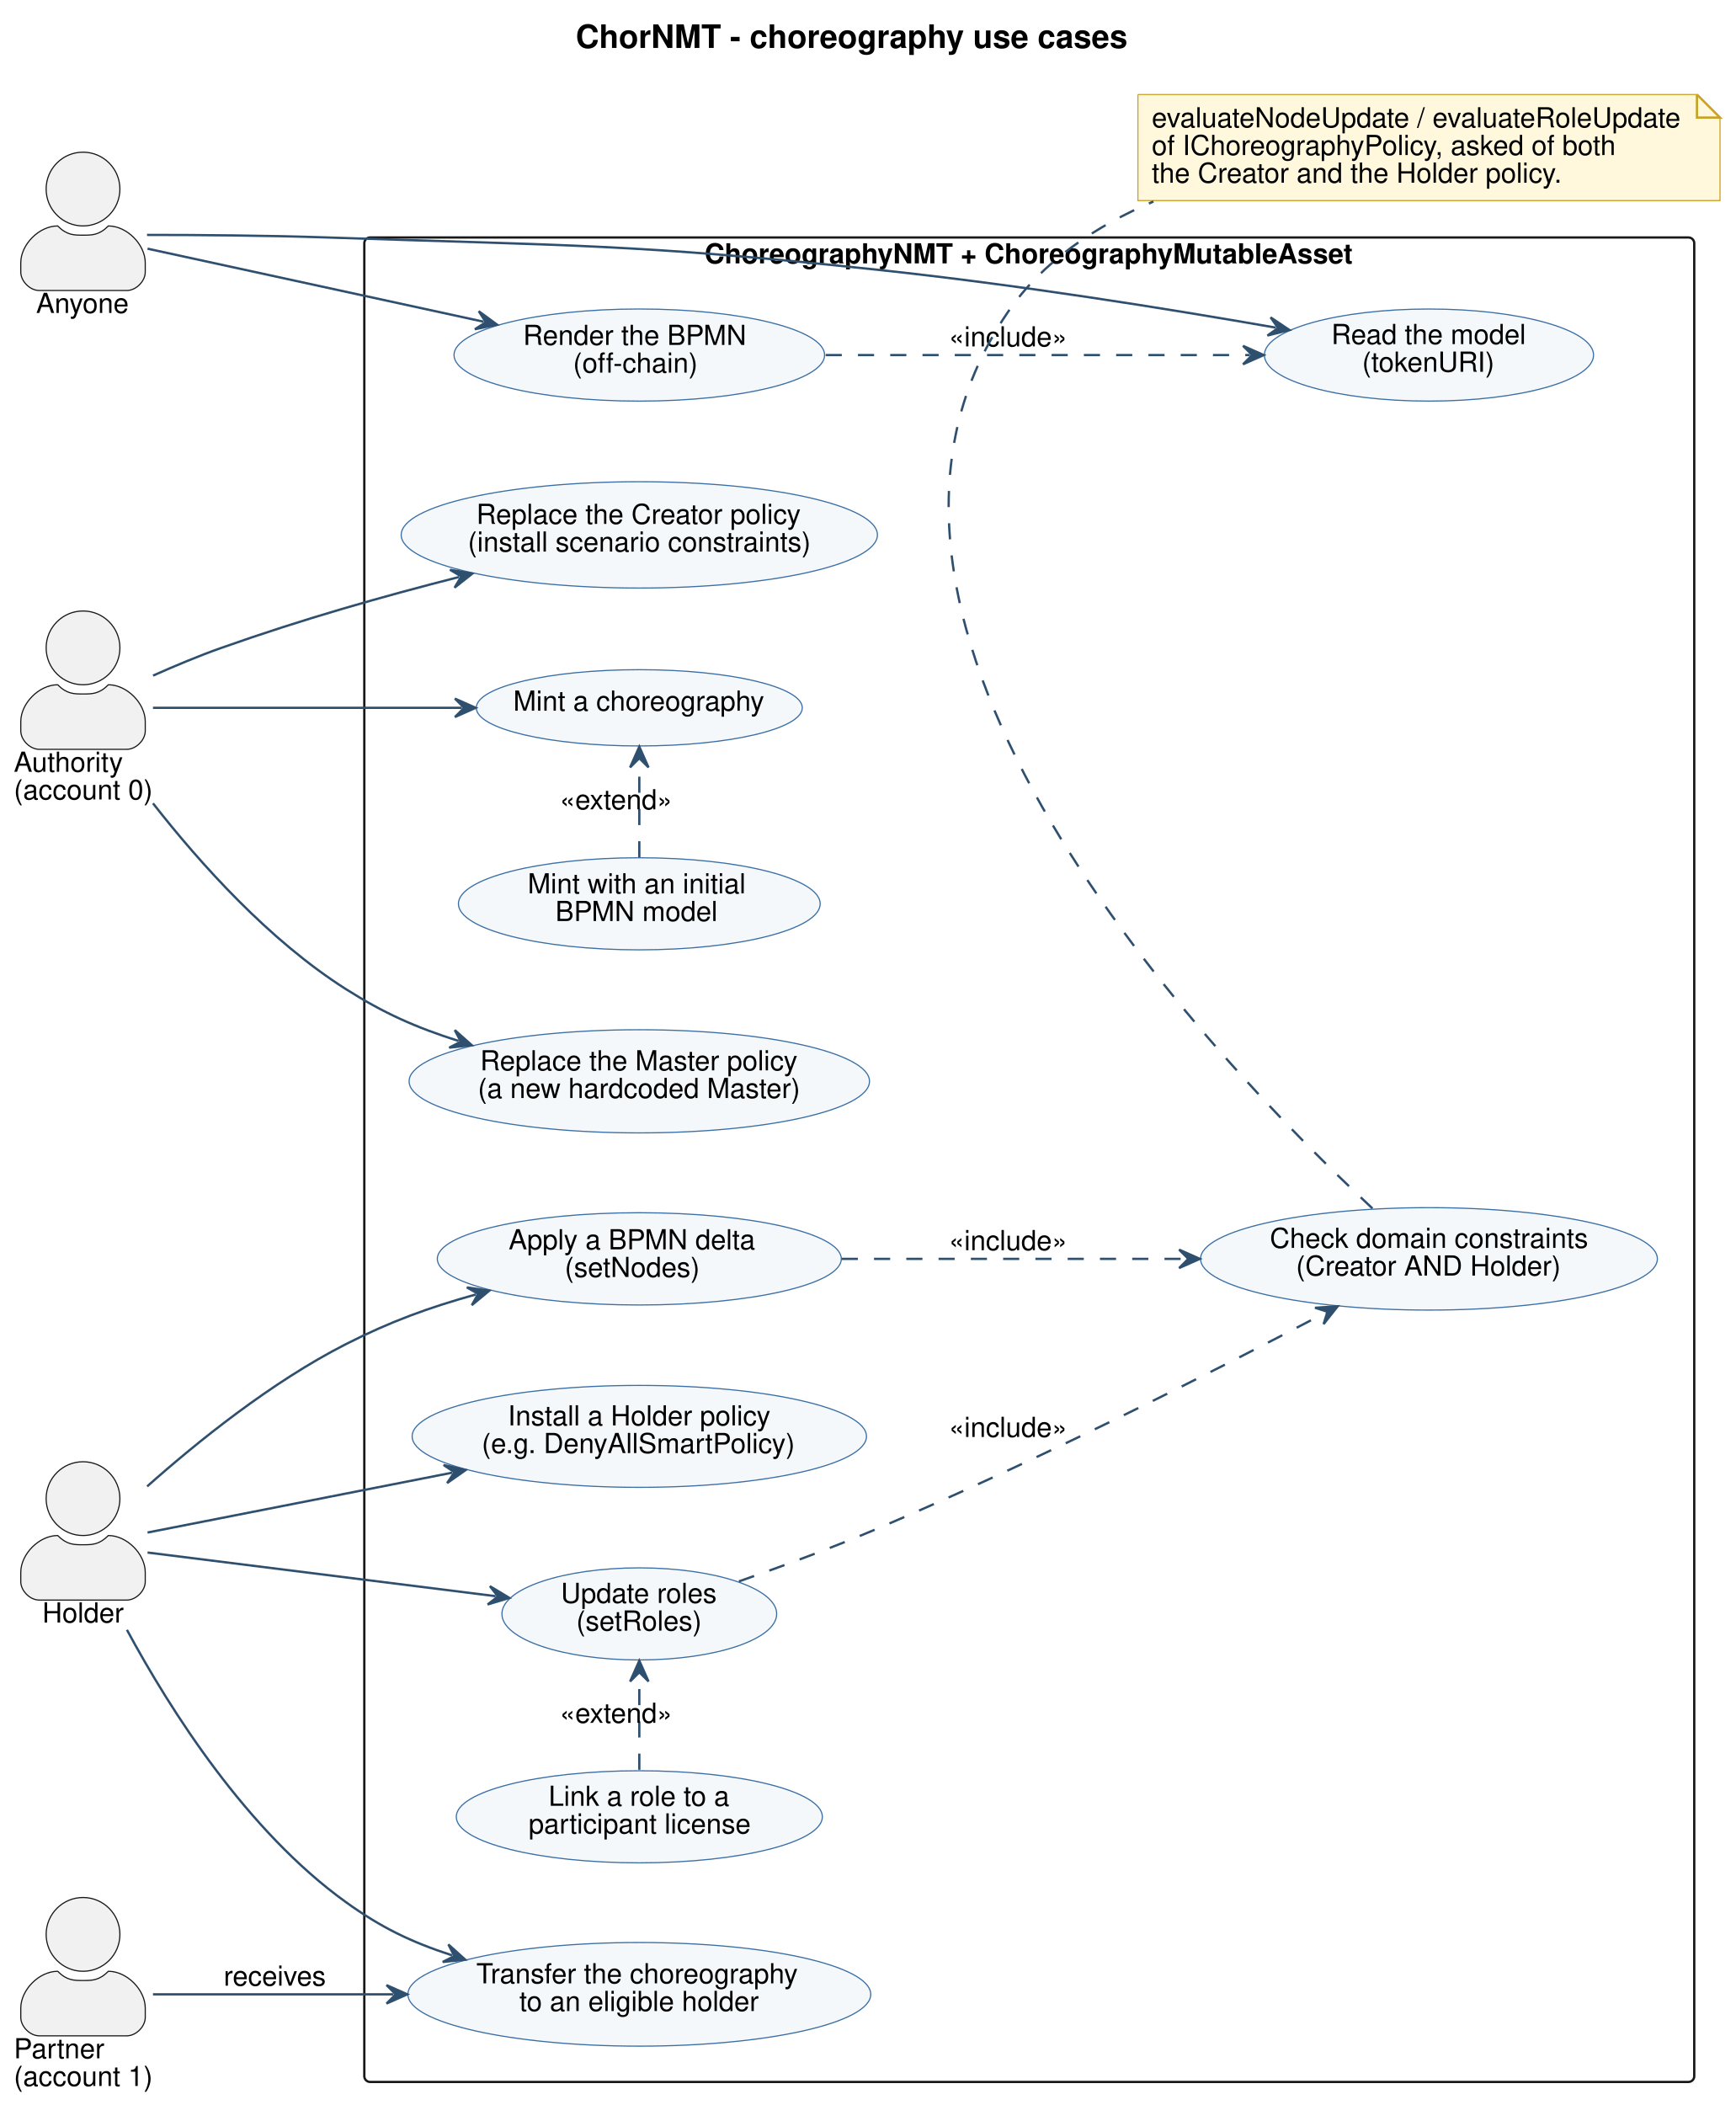
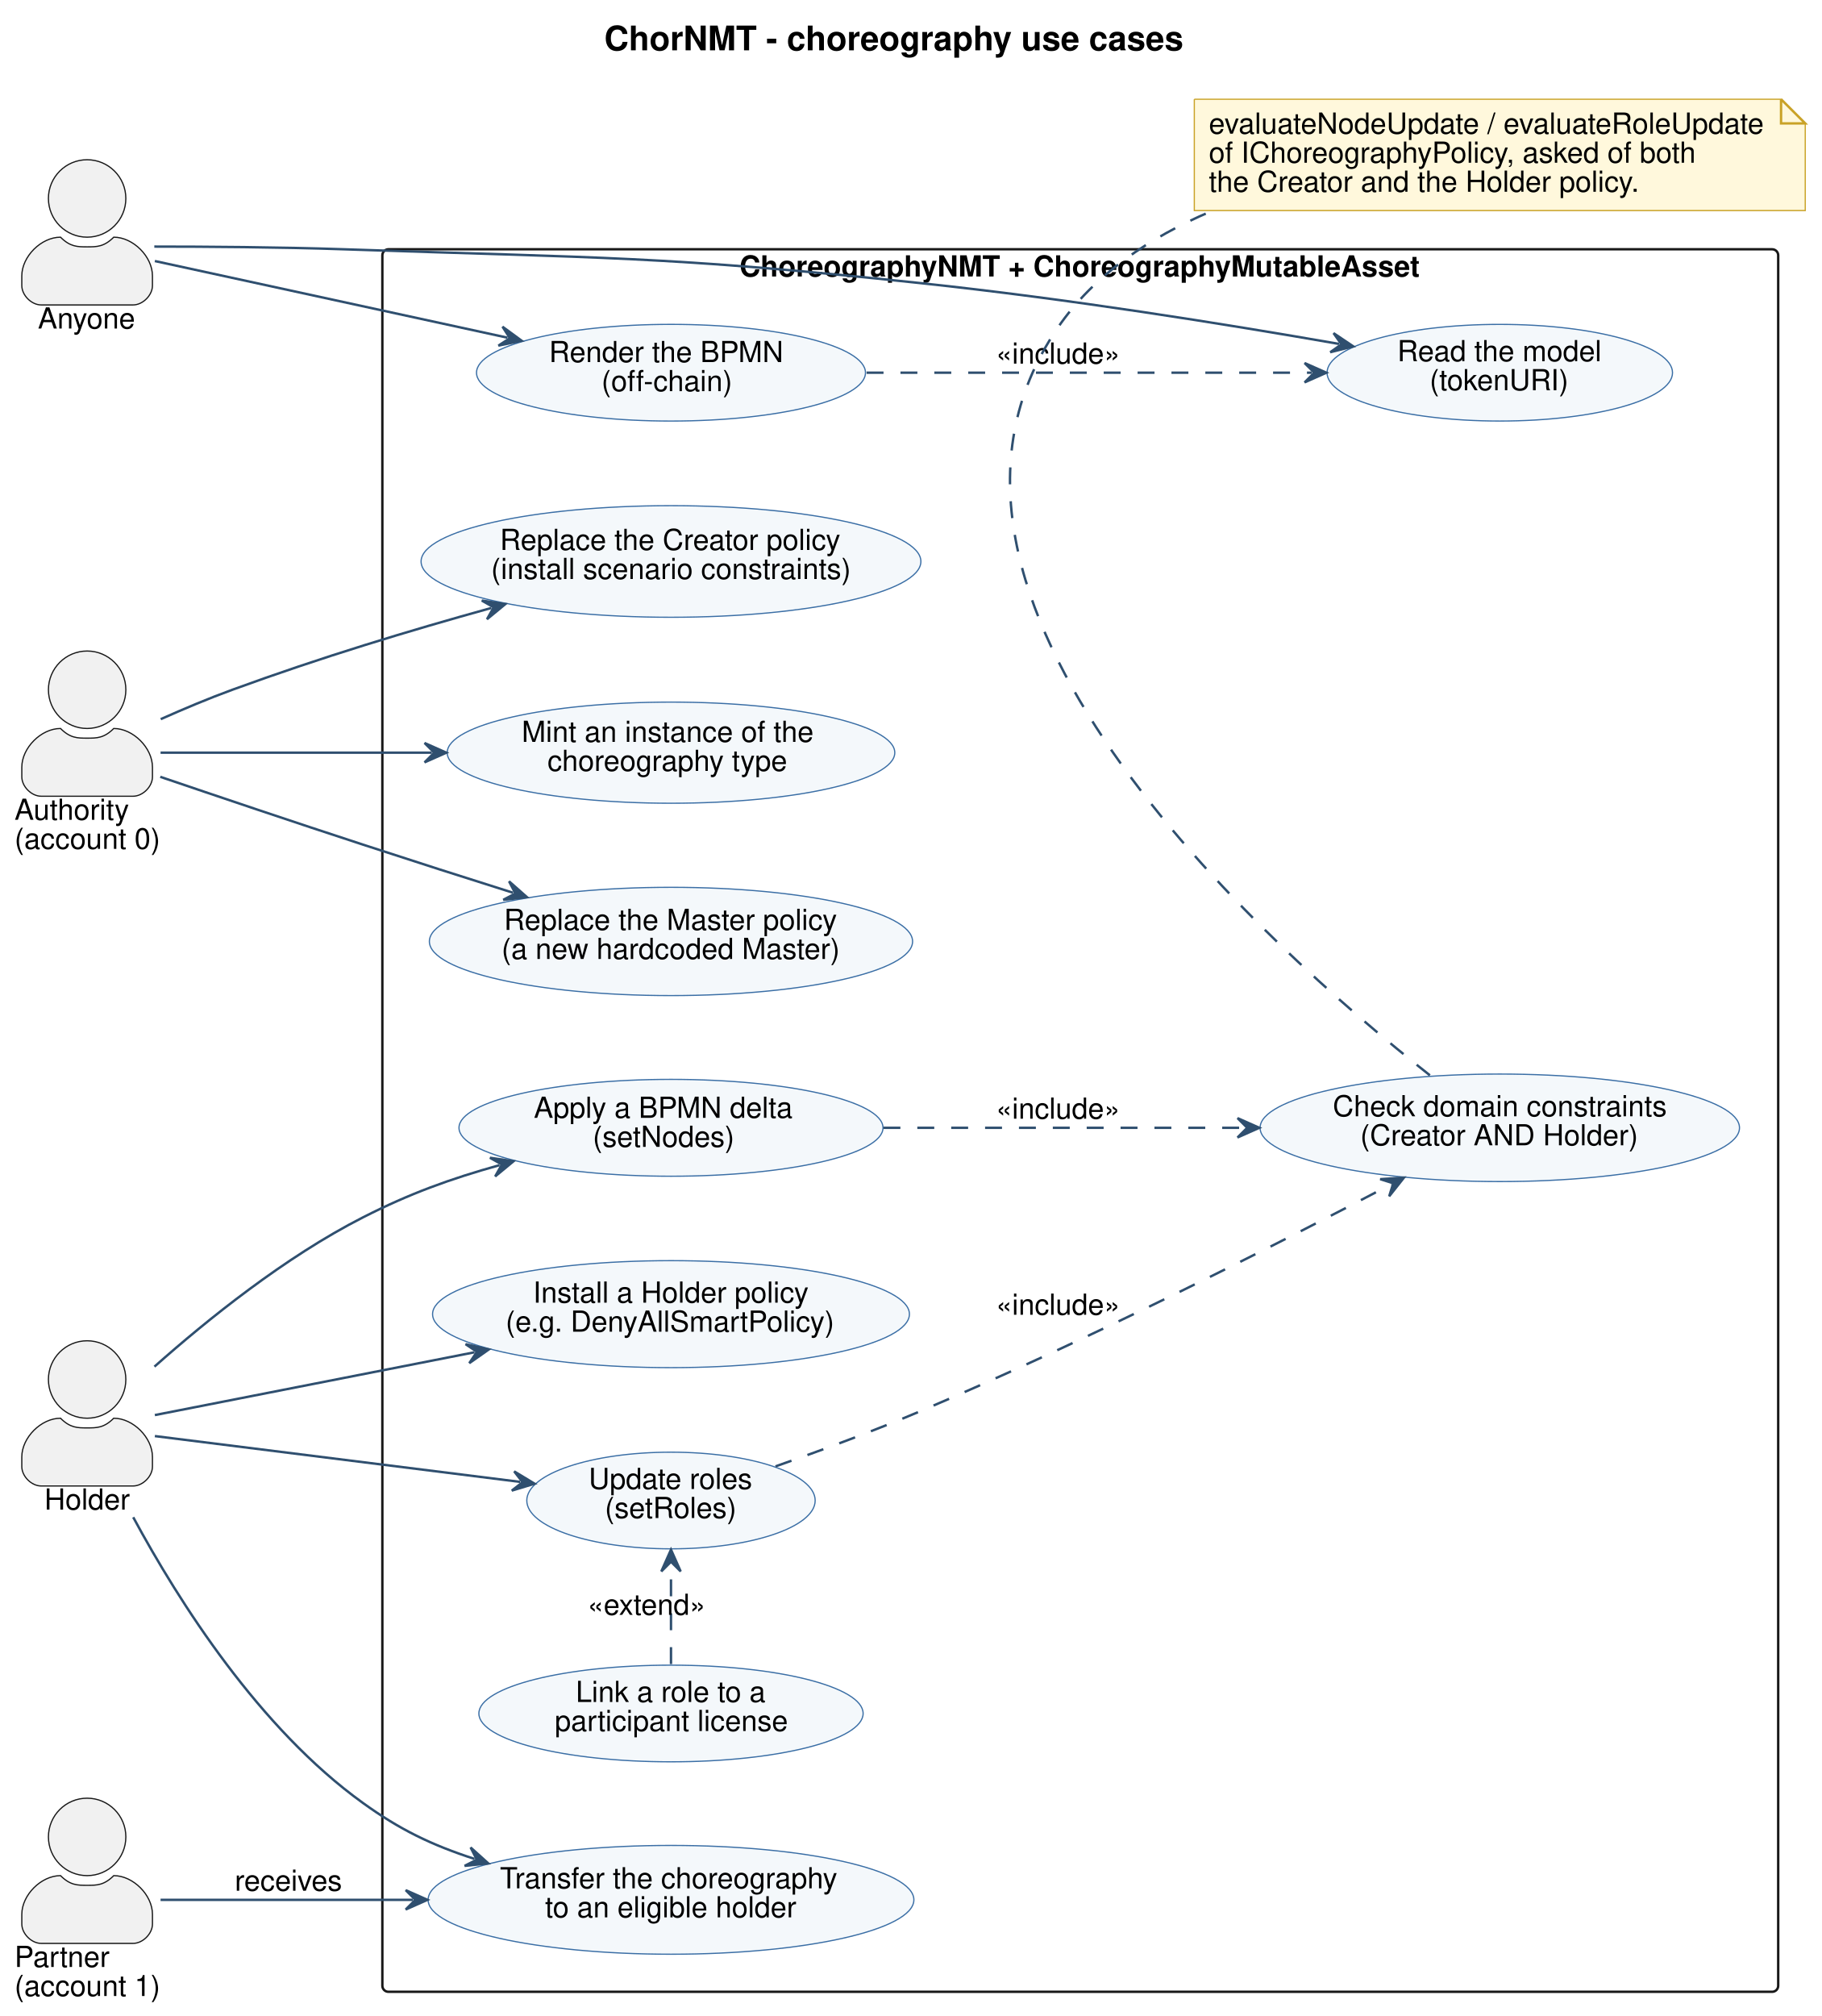
- <svg xmlns="http://www.w3.org/2000/svg" contentStyleType="text/css" height="913px" preserveAspectRatio="none" style="width:753px;height:913px;background:#FFFFFF;" version="1.1" viewBox="0 0 753 913" width="753px" zoomAndPan="magnify">
+ <svg xmlns="http://www.w3.org/2000/svg" contentStyleType="text/css" height="833px" preserveAspectRatio="none" style="width:753px;height:833px;background:#FFFFFF;" version="1.1" viewBox="0 0 753 833" width="753px" zoomAndPan="magnify">
  <defs />
  <g>
    <text fill="#000000" font-family="Helvetica" font-size="14" font-weight="bold" lengthAdjust="spacing" textLength="239.613" x="249.747" y="20.78">ChorNMT - choreography use cases</text>
    <g id="cluster_ChoreographyNMT + ChoreographyMutableAsset">
-       <rect fill="none" height="800" rx="2.5" ry="2.5" style="stroke:#181818;stroke-width:1.0;" width="576.9" x="158.03" y="103" />
+       <rect fill="none" height="720" rx="2.5" ry="2.5" style="stroke:#181818;stroke-width:1.0;" width="576.9" x="158.03" y="103" />
      <text fill="#000000" font-family="Helvetica" font-size="12" font-weight="bold" lengthAdjust="spacing" textLength="281.701" x="305.629" y="114.24">ChoreographyNMT + ChoreographyMutableAsset</text>
    </g>
    <g id="elem_UC_Mint">
-       <ellipse cx="277.316" cy="307.001" fill="#F4F8FB" rx="70.706" ry="16.541" style="stroke:#3A6EA5;stroke-width:0.5;" />
-       <text fill="#000000" font-family="Helvetica" font-size="12" lengthAdjust="spacing" textLength="109.394" x="222.619" y="308.241">Mint a choreography</text>
-     </g>
-     <g id="elem_UC_MintModel">
-       <ellipse cx="277.317" cy="392.004" fill="#F4F8FB" rx="78.467" ry="19.974" style="stroke:#3A6EA5;stroke-width:0.5;" />
-       <text fill="#000000" font-family="Helvetica" font-size="12" lengthAdjust="spacing" textLength="94.705" x="228.896" y="387.485">Mint with an initial</text>
-       <text fill="#000000" font-family="Helvetica" font-size="12" lengthAdjust="spacing" textLength="70.688" x="240.905" y="399.485">BPMN model</text>
+       <ellipse cx="277.323" cy="310.998" fill="#F4F8FB" rx="92.493" ry="20.898" style="stroke:#3A6EA5;stroke-width:0.5;" />
+       <text fill="#000000" font-family="Helvetica" font-size="12" lengthAdjust="spacing" textLength="120.738" x="215.6" y="306.538">Mint an instance of the</text>
+       <text fill="#000000" font-family="Helvetica" font-size="12" lengthAdjust="spacing" textLength="99.398" x="226.27" y="318.538">choreography type</text>
    </g>
    <g id="elem_UC_Transfer">
-       <ellipse cx="277.324" cy="864.997" fill="#F4F8FB" rx="100.384" ry="22.477" style="stroke:#3A6EA5;stroke-width:0.5;" />
-       <text fill="#000000" font-family="Helvetica" font-size="12" lengthAdjust="spacing" textLength="141.41" x="206.619" y="860.237">Transfer the choreography</text>
-       <text fill="#000000" font-family="Helvetica" font-size="12" lengthAdjust="spacing" textLength="104.074" x="225.287" y="872.237">to an eligible holder</text>
+       <ellipse cx="277.324" cy="784.997" fill="#F4F8FB" rx="100.384" ry="22.477" style="stroke:#3A6EA5;stroke-width:0.5;" />
+       <text fill="#000000" font-family="Helvetica" font-size="12" lengthAdjust="spacing" textLength="141.41" x="206.619" y="780.237">Transfer the choreography</text>
+       <text fill="#000000" font-family="Helvetica" font-size="12" lengthAdjust="spacing" textLength="104.074" x="225.287" y="792.237">to an eligible holder</text>
    </g>
    <g id="elem_UC_Master">
-       <ellipse cx="277.317" cy="469.001" fill="#F4F8FB" rx="99.857" ry="22.371" style="stroke:#3A6EA5;stroke-width:0.5;" />
-       <text fill="#000000" font-family="Helvetica" font-size="12" lengthAdjust="spacing" textLength="138.065" x="208.284" y="464.241">Replace the Master policy</text>
-       <text fill="#000000" font-family="Helvetica" font-size="12" lengthAdjust="spacing" textLength="140.068" x="207.282" y="476.241">(a new hardcoded Master)</text>
+       <ellipse cx="277.317" cy="389.001" fill="#F4F8FB" rx="99.857" ry="22.371" style="stroke:#3A6EA5;stroke-width:0.5;" />
+       <text fill="#000000" font-family="Helvetica" font-size="12" lengthAdjust="spacing" textLength="138.065" x="208.284" y="384.241">Replace the Master policy</text>
+       <text fill="#000000" font-family="Helvetica" font-size="12" lengthAdjust="spacing" textLength="140.068" x="207.282" y="396.241">(a new hardcoded Master)</text>
    </g>
    <g id="elem_UC_Creator">
      <ellipse cx="277.319" cy="231.998" fill="#F4F8FB" rx="103.289" ry="23.058" style="stroke:#3A6EA5;stroke-width:0.5;" />
      <text fill="#000000" font-family="Helvetica" font-size="12" lengthAdjust="spacing" textLength="141.404" x="206.617" y="227.238">Replace the Creator policy</text>
      <text fill="#000000" font-family="Helvetica" font-size="12" lengthAdjust="spacing" textLength="148.723" x="202.958" y="239.238">(install scenario constraints)</text>
    </g>
    <g id="elem_UC_Nodes">
-       <ellipse cx="277.323" cy="546.002" fill="#F4F8FB" rx="87.623" ry="20.012" style="stroke:#3A6EA5;stroke-width:0.5;" />
-       <text fill="#000000" font-family="Helvetica" font-size="12" lengthAdjust="spacing" textLength="107.385" x="220.631" y="541.872">Apply a BPMN delta</text>
-       <text fill="#000000" font-family="Helvetica" font-size="12" lengthAdjust="spacing" textLength="58.688" x="244.98" y="553.872">(setNodes)</text>
+       <ellipse cx="277.323" cy="466.002" fill="#F4F8FB" rx="87.623" ry="20.012" style="stroke:#3A6EA5;stroke-width:0.5;" />
+       <text fill="#000000" font-family="Helvetica" font-size="12" lengthAdjust="spacing" textLength="107.385" x="220.631" y="461.872">Apply a BPMN delta</text>
+       <text fill="#000000" font-family="Helvetica" font-size="12" lengthAdjust="spacing" textLength="58.688" x="244.98" y="473.872">(setNodes)</text>
    </g>
    <g id="elem_UC_Roles">
-       <ellipse cx="277.316" cy="700.001" fill="#F4F8FB" rx="59.596" ry="19.971" style="stroke:#3A6EA5;stroke-width:0.5;" />
-       <text fill="#000000" font-family="Helvetica" font-size="12" lengthAdjust="spacing" textLength="68.039" x="243.297" y="695.241">Update roles</text>
-       <text fill="#000000" font-family="Helvetica" font-size="12" lengthAdjust="spacing" textLength="54.68" x="249.976" y="707.241">(setRoles)</text>
+       <ellipse cx="277.316" cy="620.001" fill="#F4F8FB" rx="59.596" ry="19.971" style="stroke:#3A6EA5;stroke-width:0.5;" />
+       <text fill="#000000" font-family="Helvetica" font-size="12" lengthAdjust="spacing" textLength="68.039" x="243.297" y="615.241">Update roles</text>
+       <text fill="#000000" font-family="Helvetica" font-size="12" lengthAdjust="spacing" textLength="54.68" x="249.976" y="627.241">(setRoles)</text>
    </g>
    <g id="elem_UC_Link">
-       <ellipse cx="277.325" cy="788.001" fill="#F4F8FB" rx="79.405" ry="19.971" style="stroke:#3A6EA5;stroke-width:0.5;" />
-       <text fill="#000000" font-family="Helvetica" font-size="12" lengthAdjust="spacing" textLength="78.715" x="237.967" y="783.241">Link a role to a</text>
-       <text fill="#000000" font-family="Helvetica" font-size="12" lengthAdjust="spacing" textLength="96.053" x="229.298" y="795.241">participant license</text>
+       <ellipse cx="277.325" cy="708.001" fill="#F4F8FB" rx="79.405" ry="19.971" style="stroke:#3A6EA5;stroke-width:0.5;" />
+       <text fill="#000000" font-family="Helvetica" font-size="12" lengthAdjust="spacing" textLength="78.715" x="237.967" y="703.241">Link a role to a</text>
+       <text fill="#000000" font-family="Helvetica" font-size="12" lengthAdjust="spacing" textLength="96.053" x="229.298" y="715.241">participant license</text>
    </g>
    <g id="elem_UC_Domain">
-       <ellipse cx="619.862" cy="546.004" fill="#F4F8FB" rx="99.072" ry="22.214" style="stroke:#3A6EA5;stroke-width:0.5;" />
-       <text fill="#000000" font-family="Helvetica" font-size="12" lengthAdjust="spacing" textLength="138.065" x="550.83" y="541.245">Check domain constraints</text>
-       <text fill="#000000" font-family="Helvetica" font-size="12" lengthAdjust="spacing" textLength="115.359" x="562.182" y="553.245">(Creator AND Holder)</text>
+       <ellipse cx="619.862" cy="466.004" fill="#F4F8FB" rx="99.072" ry="22.214" style="stroke:#3A6EA5;stroke-width:0.5;" />
+       <text fill="#000000" font-family="Helvetica" font-size="12" lengthAdjust="spacing" textLength="138.065" x="550.83" y="461.245">Check domain constraints</text>
+       <text fill="#000000" font-family="Helvetica" font-size="12" lengthAdjust="spacing" textLength="115.359" x="562.182" y="473.245">(Creator AND Holder)</text>
    </g>
    <g id="elem_UC_Holder">
-       <ellipse cx="277.322" cy="622.998" fill="#F4F8FB" rx="98.542" ry="22.108" style="stroke:#3A6EA5;stroke-width:0.5;" />
-       <text fill="#000000" font-family="Helvetica" font-size="12" lengthAdjust="spacing" textLength="114.053" x="220.296" y="618.239">Install a Holder policy</text>
-       <text fill="#000000" font-family="Helvetica" font-size="12" lengthAdjust="spacing" textLength="136.705" x="208.97" y="630.239">(e.g. DenyAllSmartPolicy)</text>
+       <ellipse cx="277.322" cy="542.998" fill="#F4F8FB" rx="98.542" ry="22.108" style="stroke:#3A6EA5;stroke-width:0.5;" />
+       <text fill="#000000" font-family="Helvetica" font-size="12" lengthAdjust="spacing" textLength="114.053" x="220.296" y="538.239">Install a Holder policy</text>
+       <text fill="#000000" font-family="Helvetica" font-size="12" lengthAdjust="spacing" textLength="136.705" x="208.97" y="550.239">(e.g. DenyAllSmartPolicy)</text>
    </g>
    <g id="elem_UC_Read">
      <ellipse cx="619.862" cy="154.001" fill="#F4F8FB" rx="71.392" ry="19.971" style="stroke:#3A6EA5;stroke-width:0.5;" />
      <text fill="#000000" font-family="Helvetica" font-size="12" lengthAdjust="spacing" textLength="84.721" x="577.501" y="149.241">Read the model</text>
      <text fill="#000000" font-family="Helvetica" font-size="12" lengthAdjust="spacing" textLength="58.014" x="590.855" y="161.241">(tokenURI)</text>
    </g>
    <g id="elem_UC_Render">
      <ellipse cx="277.32" cy="153.999" fill="#F4F8FB" rx="80.38" ry="19.979" style="stroke:#3A6EA5;stroke-width:0.5;" />
      <text fill="#000000" font-family="Helvetica" font-size="12" lengthAdjust="spacing" textLength="97.377" x="226.9" y="149.619">Render the BPMN</text>
      <text fill="#000000" font-family="Helvetica" font-size="12" lengthAdjust="spacing" textLength="54.018" x="248.58" y="161.619">(off-chain)</text>
    </g>
    <g id="elem_Authority">
-       <ellipse cx="36.015" cy="281" fill="#F1F1F1" rx="16" ry="16" style="stroke:#181818;stroke-width:0.5;" />
-       <path d="M36.015,301 C40.015,301 43.015,301 47.015,297 C55.015,297 63.015,305 63.015,313 L63.015,317 C63.015,321 59.015,325 55.015,325 L17.015,325 C13.015,325 9.015,321 9.015,317 L9.015,313 C9.015,305 17.015,297 25.015,297 C29.015,301 32.015,301 36.015,301 " fill="#F1F1F1" style="stroke:#181818;stroke-width:0.5;" />
-       <text fill="#000000" font-family="Helvetica" font-size="12" lengthAdjust="spacing" textLength="47.355" x="6" y="334.74">Authority</text>
-       <text fill="#000000" font-family="Helvetica" font-size="12" lengthAdjust="spacing" textLength="60.029" x="6" y="346.74">(account 0)</text>
+       <ellipse cx="36.015" cy="285" fill="#F1F1F1" rx="16" ry="16" style="stroke:#181818;stroke-width:0.5;" />
+       <path d="M36.015,305 C40.015,305 43.015,305 47.015,301 C55.015,301 63.015,309 63.015,317 L63.015,321 C63.015,325 59.015,329 55.015,329 L17.015,329 C13.015,329 9.015,325 9.015,321 L9.015,317 C9.015,309 17.015,301 25.015,301 C29.015,305 32.015,305 36.015,305 " fill="#F1F1F1" style="stroke:#181818;stroke-width:0.5;" />
+       <text fill="#000000" font-family="Helvetica" font-size="12" lengthAdjust="spacing" textLength="47.355" x="6" y="338.74">Authority</text>
+       <text fill="#000000" font-family="Helvetica" font-size="12" lengthAdjust="spacing" textLength="60.029" x="6" y="350.74">(account 0)</text>
    </g>
    <g id="elem_Holder">
-       <ellipse cx="36.01" cy="650" fill="#F1F1F1" rx="16" ry="16" style="stroke:#181818;stroke-width:0.5;" />
-       <path d="M36.01,670 C40.01,670 43.01,670 47.01,666 C55.01,666 63.01,674 63.01,682 L63.01,686 C63.01,690 59.01,694 55.01,694 L17.01,694 C13.01,694 9.01,690 9.01,686 L9.01,682 C9.01,674 17.01,666 25.01,666 C29.01,670 32.01,670 36.01,670 " fill="#F1F1F1" style="stroke:#181818;stroke-width:0.5;" />
-       <text fill="#000000" font-family="Helvetica" font-size="12" lengthAdjust="spacing" textLength="35.35" x="18.335" y="703.74">Holder</text>
+       <ellipse cx="36.01" cy="570" fill="#F1F1F1" rx="16" ry="16" style="stroke:#181818;stroke-width:0.5;" />
+       <path d="M36.01,590 C40.01,590 43.01,590 47.01,586 C55.01,586 63.01,594 63.01,602 L63.01,606 C63.01,610 59.01,614 55.01,614 L17.01,614 C13.01,614 9.01,610 9.01,606 L9.01,602 C9.01,594 17.01,586 25.01,586 C29.01,590 32.01,590 36.01,590 " fill="#F1F1F1" style="stroke:#181818;stroke-width:0.5;" />
+       <text fill="#000000" font-family="Helvetica" font-size="12" lengthAdjust="spacing" textLength="35.35" x="18.335" y="623.74">Holder</text>
    </g>
    <g id="elem_Partner">
-       <ellipse cx="36.015" cy="839" fill="#F1F1F1" rx="16" ry="16" style="stroke:#181818;stroke-width:0.5;" />
-       <path d="M36.015,859 C40.015,859 43.015,859 47.015,855 C55.015,855 63.015,863 63.015,871 L63.015,875 C63.015,879 59.015,883 55.015,883 L17.015,883 C13.015,883 9.015,879 9.015,875 L9.015,871 C9.015,863 17.015,855 25.015,855 C29.015,859 32.015,859 36.015,859 " fill="#F1F1F1" style="stroke:#181818;stroke-width:0.5;" />
-       <text fill="#000000" font-family="Helvetica" font-size="12" lengthAdjust="spacing" textLength="39.352" x="6" y="892.74">Partner</text>
-       <text fill="#000000" font-family="Helvetica" font-size="12" lengthAdjust="spacing" textLength="60.029" x="6" y="904.74">(account 1)</text>
+       <ellipse cx="36.015" cy="759" fill="#F1F1F1" rx="16" ry="16" style="stroke:#181818;stroke-width:0.5;" />
+       <path d="M36.015,779 C40.015,779 43.015,779 47.015,775 C55.015,775 63.015,783 63.015,791 L63.015,795 C63.015,799 59.015,803 55.015,803 L17.015,803 C13.015,803 9.015,799 9.015,795 L9.015,791 C9.015,783 17.015,775 25.015,775 C29.015,779 32.015,779 36.015,779 " fill="#F1F1F1" style="stroke:#181818;stroke-width:0.5;" />
+       <text fill="#000000" font-family="Helvetica" font-size="12" lengthAdjust="spacing" textLength="39.352" x="6" y="812.74">Partner</text>
+       <text fill="#000000" font-family="Helvetica" font-size="12" lengthAdjust="spacing" textLength="60.029" x="6" y="824.74">(account 1)</text>
    </g>
    <g id="elem_Anyone">
      <ellipse cx="36.01" cy="82" fill="#F1F1F1" rx="16" ry="16" style="stroke:#181818;stroke-width:0.5;" />
      <path d="M36.01,102 C40.01,102 43.01,102 47.01,98 C55.01,98 63.01,106 63.01,114 L63.01,118 C63.01,122 59.01,126 55.01,126 L17.01,126 C13.01,126 9.01,122 9.01,118 L9.01,114 C9.01,106 17.01,98 25.01,98 C29.01,102 32.01,102 36.01,102 " fill="#F1F1F1" style="stroke:#181818;stroke-width:0.5;" />
      <text fill="#000000" font-family="Helvetica" font-size="12" lengthAdjust="spacing" textLength="40.699" x="15.66" y="135.74">Anyone</text>
    </g>
-     <g id="elem_GMN34">
+     <g id="elem_GMN32">
      <path d="M493.61,41 L493.61,87 L746.108,87 L746.108,51 L736.108,41 L493.61,41 " fill="#FFF8DC" style="stroke:#C9A227;stroke-width:0.5;" />
      <path d="M736.108,41 L736.108,51 L746.108,51 L736.108,41 " fill="#FFF8DC" style="stroke:#C9A227;stroke-width:1.0;" />
      <text fill="#000000" font-family="Helvetica" font-size="12" lengthAdjust="spacing" textLength="231.498" x="499.61" y="55.24">evaluateNodeUpdate / evaluateRoleUpdate</text>
      <text fill="#000000" font-family="Helvetica" font-size="12" lengthAdjust="spacing" textLength="203.455" x="499.61" y="67.24">of IChoreographyPolicy, asked of both</text>
      <text fill="#000000" font-family="Helvetica" font-size="12" lengthAdjust="spacing" textLength="179.432" x="499.61" y="79.24">the Creator and the Holder policy.</text>
    </g>
    <g id="link_Authority_UC_Mint">
-       <path d="M66.36,307 C100.99,307 153.76,307 200.33,307 " fill="none" id="Authority-to-UC_Mint" style="stroke:#2F4F6F;stroke-width:1.0;" />
-       <polygon fill="#2F4F6F" points="206.33,307,197.33,303,201.33,307,197.33,311,206.33,307" style="stroke:#2F4F6F;stroke-width:1.0;" />
+       <path d="M66.36,311 C95.75,311 136.52,311 178.47,311 " fill="none" id="Authority-to-UC_Mint" style="stroke:#2F4F6F;stroke-width:1.0;" />
+       <polygon fill="#2F4F6F" points="184.47,311,175.47,307,179.47,311,175.47,315,184.47,311" style="stroke:#2F4F6F;stroke-width:1.0;" />
    </g>
    <g id="link_Authority_UC_Master">
-       <path d="M66.37,348.43 C87.05,374.85 116.87,407.97 150.03,429 C166.54,439.47 180.292,445.584 198.931,451.504 " fill="none" id="Authority-to-UC_Master" style="stroke:#2F4F6F;stroke-width:1.0;" />
-       <polygon fill="#2F4F6F" points="204.65,453.32,197.283,446.783,199.885,451.807,194.861,454.408,204.65,453.32" style="stroke:#2F4F6F;stroke-width:1.0;" />
+       <path d="M66.24,320.98 C89.03,328.73 121.5,339.69 150.03,349 C172.11,356.21 190.708,362.156 212.058,368.886 " fill="none" id="Authority-to-UC_Master" style="stroke:#2F4F6F;stroke-width:1.0;" />
+       <polygon fill="#2F4F6F" points="217.78,370.69,210.399,364.169,213.011,369.187,207.994,371.799,217.78,370.69" style="stroke:#2F4F6F;stroke-width:1.0;" />
    </g>
    <g id="link_Authority_UC_Creator">
-       <path d="M66.39,293.03 C75.74,288.86 86.21,284.47 96.03,281 C131.35,268.5 165.676,258.793 199.106,250.263 " fill="none" id="Authority-to-UC_Creator" style="stroke:#2F4F6F;stroke-width:1.0;" />
-       <polygon fill="#2F4F6F" points="204.92,248.78,195.21,247.129,200.075,250.016,197.188,254.881,204.92,248.78" style="stroke:#2F4F6F;stroke-width:1.0;" />
-     </g>
-     <g id="link_UC_MintModel_UC_Mint">
-       <path d="M277.32,371.86 C277.32,357.23 277.32,343.66 277.32,329.85 " fill="none" id="UC_MintModel-to-UC_Mint" style="stroke:#2F4F6F;stroke-width:1.0;stroke-dasharray:7.0,7.0;" />
-       <polygon fill="#2F4F6F" points="277.32,323.85,273.32,332.85,277.32,328.85,281.32,332.85,277.32,323.85" style="stroke:#2F4F6F;stroke-width:1.0;" />
-       <text fill="#000000" font-family="Helvetica" font-size="12" lengthAdjust="spacing" textLength="49.377" x="242.82" y="351.02">«extend»</text>
+       <path d="M66.43,297.15 C75.79,292.98 86.25,288.57 96.03,285 C132.8,271.56 168.928,260.673 203.088,251.203 " fill="none" id="Authority-to-UC_Creator" style="stroke:#2F4F6F;stroke-width:1.0;" />
+       <polygon fill="#2F4F6F" points="208.87,249.6,199.129,248.15,204.052,250.936,201.266,255.859,208.87,249.6" style="stroke:#2F4F6F;stroke-width:1.0;" />
    </g>
    <g id="link_Holder_UC_Nodes">
-       <path d="M63.83,644.69 C85.58,625.38 117.81,599.39 150.03,583 C169.38,573.16 185.97,567.14 206.47,561.43 " fill="none" id="Holder-to-UC_Nodes" style="stroke:#2F4F6F;stroke-width:1.0;" />
-       <polygon fill="#2F4F6F" points="212.25,559.82,202.507,558.382,207.433,561.162,204.653,566.088,212.25,559.82" style="stroke:#2F4F6F;stroke-width:1.0;" />
+       <path d="M63.83,564.69 C85.58,545.38 117.81,519.39 150.03,503 C169.38,493.16 185.97,487.14 206.47,481.43 " fill="none" id="Holder-to-UC_Nodes" style="stroke:#2F4F6F;stroke-width:1.0;" />
+       <polygon fill="#2F4F6F" points="212.25,479.82,202.507,478.382,207.433,481.162,204.653,486.088,212.25,479.82" style="stroke:#2F4F6F;stroke-width:1.0;" />
    </g>
    <g id="link_Holder_UC_Roles">
-       <path d="M64,673.38 C101.89,678.13 165.777,686.144 214.997,692.314 " fill="none" id="Holder-to-UC_Roles" style="stroke:#2F4F6F;stroke-width:1.0;" />
-       <polygon fill="#2F4F6F" points="220.95,693.06,212.517,687.972,215.989,692.438,211.522,695.909,220.95,693.06" style="stroke:#2F4F6F;stroke-width:1.0;" />
+       <path d="M64,593.38 C101.89,598.13 165.777,606.144 214.997,612.314 " fill="none" id="Holder-to-UC_Roles" style="stroke:#2F4F6F;stroke-width:1.0;" />
+       <polygon fill="#2F4F6F" points="220.95,613.06,212.517,607.972,215.989,612.438,211.522,615.909,220.95,613.06" style="stroke:#2F4F6F;stroke-width:1.0;" />
    </g>
    <g id="link_Holder_UC_Holder">
-       <path d="M64,664.7 C97.25,658.17 149.202,647.967 196.132,638.747 " fill="none" id="Holder-to-UC_Holder" style="stroke:#2F4F6F;stroke-width:1.0;" />
-       <polygon fill="#2F4F6F" points="202.02,637.59,192.418,635.4,197.114,638.554,193.96,643.25,202.02,637.59" style="stroke:#2F4F6F;stroke-width:1.0;" />
+       <path d="M64,584.7 C97.25,578.17 149.202,567.967 196.132,558.747 " fill="none" id="Holder-to-UC_Holder" style="stroke:#2F4F6F;stroke-width:1.0;" />
+       <polygon fill="#2F4F6F" points="202.02,557.59,192.418,555.4,197.114,558.554,193.96,563.25,202.02,557.59" style="stroke:#2F4F6F;stroke-width:1.0;" />
    </g>
    <g id="link_Holder_UC_Transfer">
-       <path d="M55.06,706.91 C74.07,742.1 107.18,794.17 150.03,825 C165.34,836.02 178.095,842.222 196.115,848.092 " fill="none" id="Holder-to-UC_Transfer" style="stroke:#2F4F6F;stroke-width:1.0;" />
-       <polygon fill="#2F4F6F" points="201.82,849.95,194.501,843.359,197.066,848.401,192.024,850.966,201.82,849.95" style="stroke:#2F4F6F;stroke-width:1.0;" />
+       <path d="M55.06,626.91 C74.07,662.1 107.18,714.17 150.03,745 C165.34,756.02 178.095,762.222 196.115,768.092 " fill="none" id="Holder-to-UC_Transfer" style="stroke:#2F4F6F;stroke-width:1.0;" />
+       <polygon fill="#2F4F6F" points="201.82,769.95,194.501,763.359,197.066,768.401,192.024,770.966,201.82,769.95" style="stroke:#2F4F6F;stroke-width:1.0;" />
    </g>
    <g id="link_UC_Link_UC_Roles">
-       <path d="M277.32,767.59 C277.32,753.37 277.32,740.49 277.32,726.3 " fill="none" id="UC_Link-to-UC_Roles" style="stroke:#2F4F6F;stroke-width:1.0;stroke-dasharray:7.0,7.0;" />
-       <polygon fill="#2F4F6F" points="277.32,720.3,273.32,729.3,277.32,725.3,281.32,729.3,277.32,720.3" style="stroke:#2F4F6F;stroke-width:1.0;" />
-       <text fill="#000000" font-family="Helvetica" font-size="12" lengthAdjust="spacing" textLength="49.377" x="242.82" y="747.24">«extend»</text>
+       <path d="M277.32,687.59 C277.32,673.37 277.32,660.49 277.32,646.3 " fill="none" id="UC_Link-to-UC_Roles" style="stroke:#2F4F6F;stroke-width:1.0;stroke-dasharray:7.0,7.0;" />
+       <polygon fill="#2F4F6F" points="277.32,640.3,273.32,649.3,277.32,645.3,281.32,649.3,277.32,640.3" style="stroke:#2F4F6F;stroke-width:1.0;" />
+       <text fill="#000000" font-family="Helvetica" font-size="12" lengthAdjust="spacing" textLength="49.377" x="242.82" y="667.24">«extend»</text>
    </g>
    <g id="link_UC_Nodes_UC_Domain">
-       <path d="M365.13,546 C412.52,546 465.38,546 514.47,546 " fill="none" id="UC_Nodes-to-UC_Domain" style="stroke:#2F4F6F;stroke-width:1.0;stroke-dasharray:7.0,7.0;" />
-       <polygon fill="#2F4F6F" points="520.47,546,511.47,542,515.47,546,511.47,550,520.47,546" style="stroke:#2F4F6F;stroke-width:1.0;" />
-       <text fill="#000000" font-family="Helvetica" font-size="12" lengthAdjust="spacing" textLength="51.375" x="411.61" y="542.24">«include»</text>
+       <path d="M365.13,466 C412.52,466 465.38,466 514.47,466 " fill="none" id="UC_Nodes-to-UC_Domain" style="stroke:#2F4F6F;stroke-width:1.0;stroke-dasharray:7.0,7.0;" />
+       <polygon fill="#2F4F6F" points="520.47,466,511.47,462,515.47,466,511.47,470,520.47,466" style="stroke:#2F4F6F;stroke-width:1.0;" />
+       <text fill="#000000" font-family="Helvetica" font-size="12" lengthAdjust="spacing" textLength="51.375" x="411.61" y="462.24">«include»</text>
    </g>
    <g id="link_UC_Roles_UC_Domain">
-       <path d="M320.52,685.9 C339.13,679.39 361.14,671.27 380.61,663 C452.5,632.46 528.318,593.86 574.948,569.37 " fill="none" id="UC_Roles-to-UC_Domain" style="stroke:#2F4F6F;stroke-width:1.0;stroke-dasharray:7.0,7.0;" />
-       <polygon fill="#2F4F6F" points="580.26,566.58,570.432,567.223,575.833,568.905,574.152,574.306,580.26,566.58" style="stroke:#2F4F6F;stroke-width:1.0;" />
-       <text fill="#000000" font-family="Helvetica" font-size="12" lengthAdjust="spacing" textLength="51.375" x="411.61" y="623.24">«include»</text>
+       <path d="M320.52,605.9 C339.13,599.39 361.14,591.27 380.61,583 C452.5,552.46 528.318,513.86 574.948,489.37 " fill="none" id="UC_Roles-to-UC_Domain" style="stroke:#2F4F6F;stroke-width:1.0;stroke-dasharray:7.0,7.0;" />
+       <polygon fill="#2F4F6F" points="580.26,486.58,570.432,487.223,575.833,488.905,574.152,494.306,580.26,486.58" style="stroke:#2F4F6F;stroke-width:1.0;" />
+       <text fill="#000000" font-family="Helvetica" font-size="12" lengthAdjust="spacing" textLength="51.375" x="411.61" y="543.24">«include»</text>
    </g>
    <g id="link_Partner_UC_Transfer">
-       <path d="M66.36,865 C93.94,865 130.83,865 170.67,865 " fill="none" id="Partner-to-UC_Transfer" style="stroke:#2F4F6F;stroke-width:1.0;" />
-       <polygon fill="#2F4F6F" points="176.67,865,167.67,861,171.67,865,167.67,869,176.67,865" style="stroke:#2F4F6F;stroke-width:1.0;" />
-       <text fill="#000000" font-family="Helvetica" font-size="12" lengthAdjust="spacing" textLength="44.684" x="97.03" y="861.24">receives</text>
+       <path d="M66.36,785 C93.94,785 130.83,785 170.67,785 " fill="none" id="Partner-to-UC_Transfer" style="stroke:#2F4F6F;stroke-width:1.0;" />
+       <polygon fill="#2F4F6F" points="176.67,785,167.67,781,171.67,785,167.67,789,176.67,785" style="stroke:#2F4F6F;stroke-width:1.0;" />
+       <text fill="#000000" font-family="Helvetica" font-size="12" lengthAdjust="spacing" textLength="44.684" x="97.03" y="781.24">receives</text>
    </g>
    <g id="link_Anyone_UC_Read">
      <path d="M63.78,101.89 C85.01,101.9 115.43,102.09 142.03,103 C248.18,106.62 274.99,105.73 380.61,117 C441.79,123.53 505.359,133.73 553.429,142.11 " fill="none" id="Anyone-to-UC_Read" style="stroke:#2F4F6F;stroke-width:1.0;" />
      <polygon fill="#2F4F6F" points="559.34,143.14,551.161,137.654,554.414,142.281,549.787,145.535,559.34,143.14" style="stroke:#2F4F6F;stroke-width:1.0;" />
    </g>
    <g id="link_Anyone_UC_Render">
      <path d="M64,107.86 C100.55,115.81 160.957,128.937 209.767,139.537 " fill="none" id="Anyone-to-UC_Render" style="stroke:#2F4F6F;stroke-width:1.0;" />
      <polygon fill="#2F4F6F" points="215.63,140.81,207.684,134.991,210.744,139.749,205.986,142.809,215.63,140.81" style="stroke:#2F4F6F;stroke-width:1.0;" />
    </g>
    <g id="link_UC_Render_UC_Read">
      <path d="M358.16,154 C415.76,154 486.81,154 542.19,154 " fill="none" id="UC_Render-to-UC_Read" style="stroke:#2F4F6F;stroke-width:1.0;stroke-dasharray:7.0,7.0;" />
      <polygon fill="#2F4F6F" points="548.19,154,539.19,150,543.19,154,539.19,158,548.19,154" style="stroke:#2F4F6F;stroke-width:1.0;" />
      <text fill="#000000" font-family="Helvetica" font-size="12" lengthAdjust="spacing" textLength="51.375" x="411.61" y="150.24">«include»</text>
    </g>
-     <g id="link_UC_Domain_GMN34">
-       <path d="M595.33,524.11 C526.89,460.36 344.75,270.81 437.11,135.5 C452.28,113.27 475.49,97.95 500.34,87.4 " fill="none" id="UC_Domain-GMN34" style="stroke:#2F4F6F;stroke-width:1.0;stroke-dasharray:7.0,7.0;" />
+     <g id="link_UC_Domain_GMN32">
+       <path d="M590.97,444.31 C522.52,390.25 361.7,245.97 437.11,135.5 C452.28,113.27 475.49,97.95 500.34,87.4 " fill="none" id="UC_Domain-GMN32" style="stroke:#2F4F6F;stroke-width:1.0;stroke-dasharray:7.0,7.0;" />
    </g>
  </g>
</svg>
